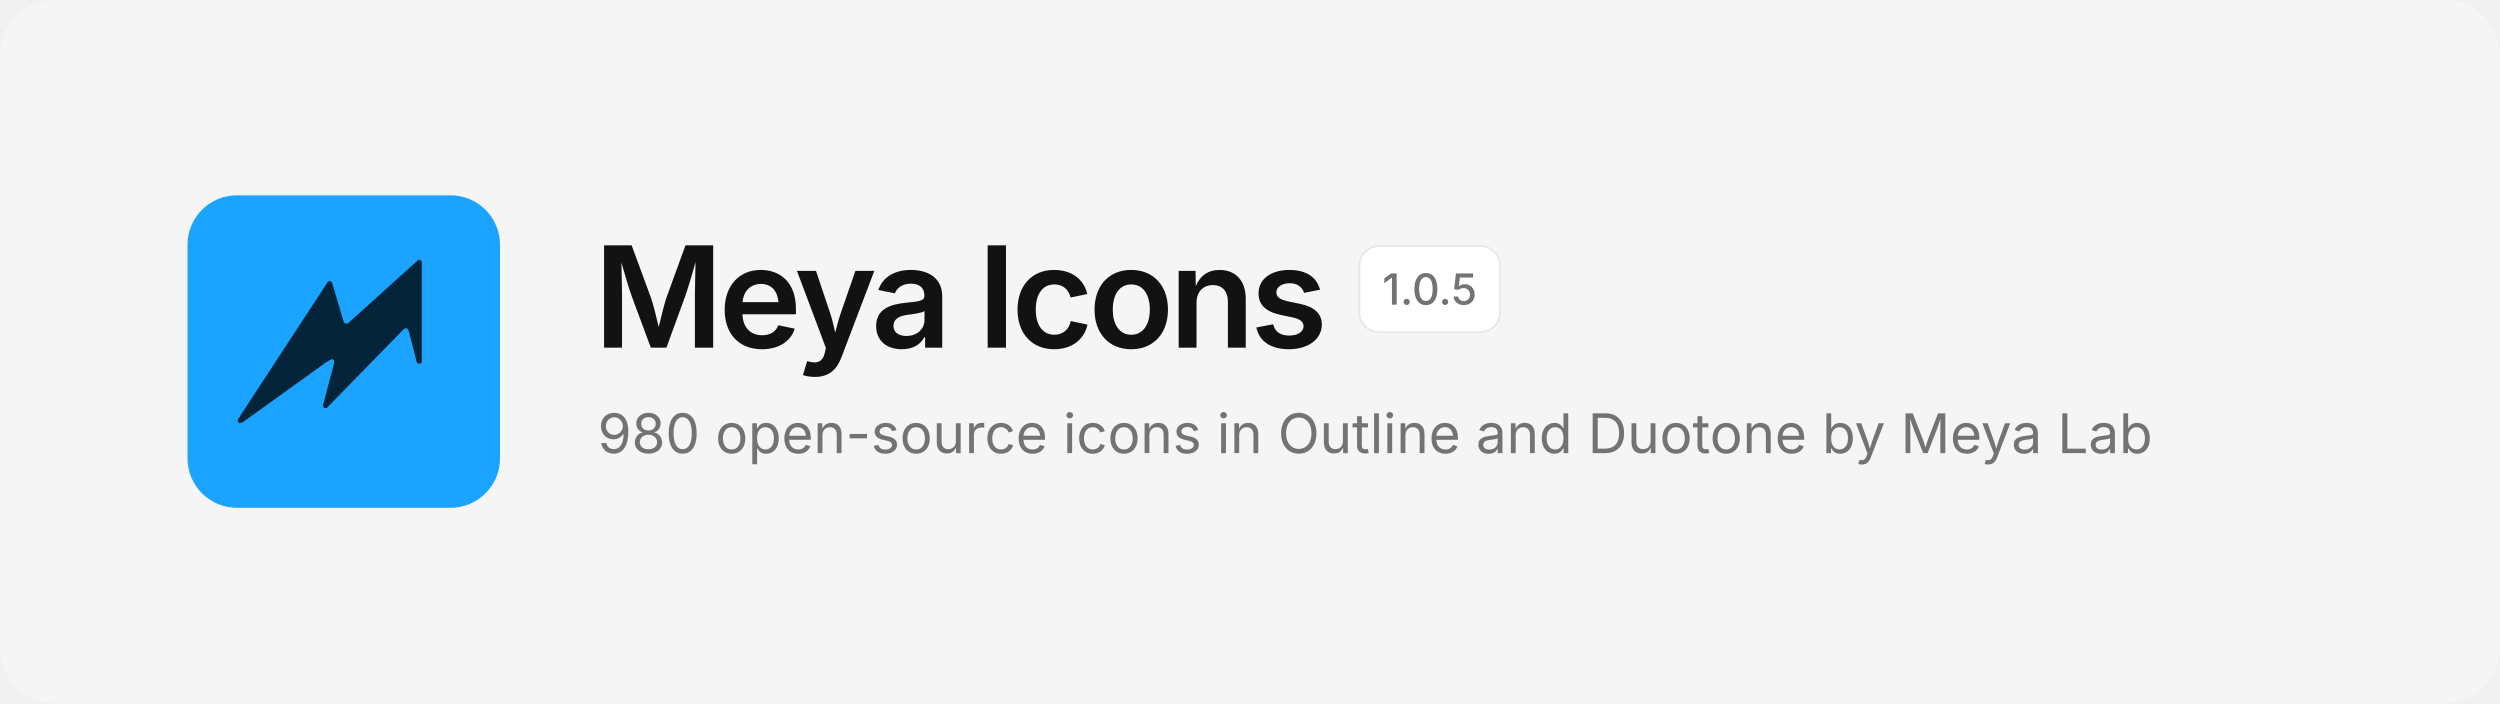
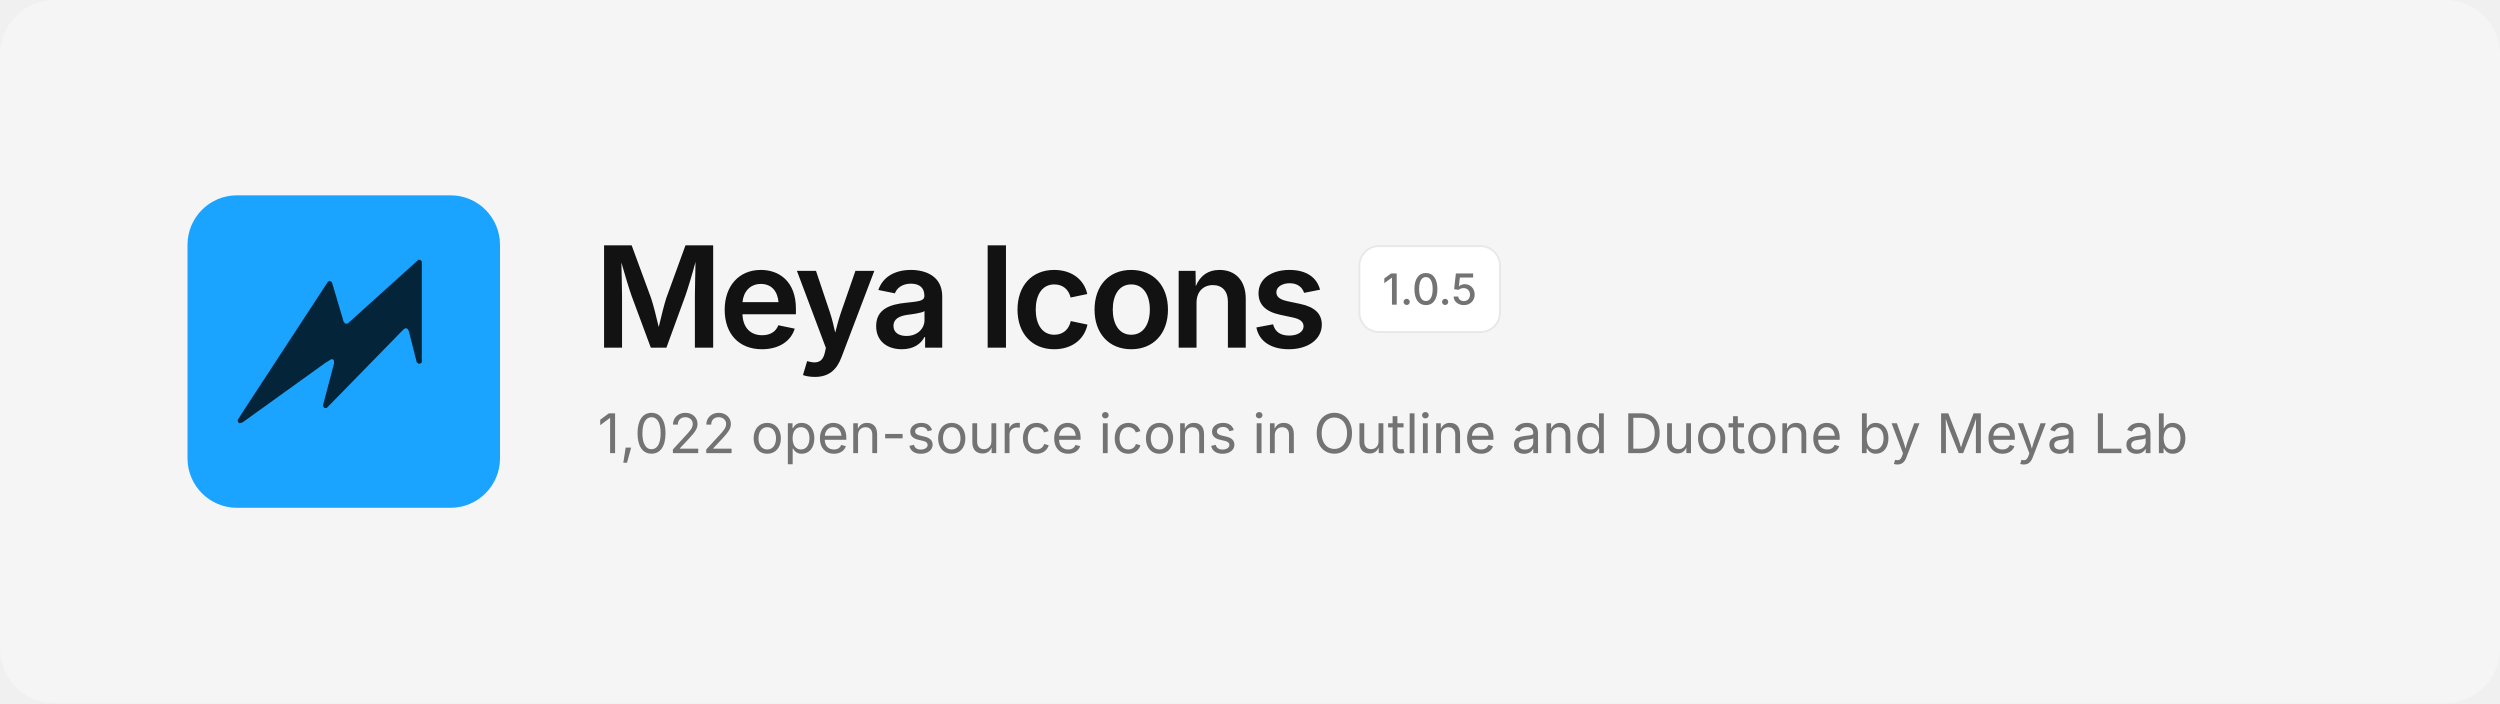
<svg xmlns="http://www.w3.org/2000/svg" width="1280" height="360" viewBox="0 0 1280 360" fill="none">
  <rect width="1280" height="360" rx="28" fill="#F5F5F5" />
  <svg x="96" y="100" width="160" height="160" viewBox="0 0 480 480">
    <rect width="480" height="480" rx="76" fill="#1BA4FF" />
    <path d="M354.6 99.1 L357.4 99.1 L359.9 101.6 L359.9 256.4 L358.6 257.9 L355.1 258.9 L352.1 256.4 L339.9 208.4 L337.9 204.9 L334.6 204.1 L331.4 206.4 L213.9 326.6 L210.9 326.9 L209.4 325.9 L208.1 322.6 L225.1 258.1 L224.9 253.6 L223.4 252.1 L221.1 251.6 L212.1 257.1 L84.4 348.9 L79.9 350.1 L77.4 348.1 L77.1 345.1 L85.1 332.4 L215.9 132.4 L218.9 131.6 L221.9 133.6 L239.9 194.4 L242.4 197.1 L245.9 197.1Z" fill="#032439" />
  </svg>
  <text x="304" y="178" font-family="Inter, -apple-system, 'Segoe UI', Helvetica, Arial, sans-serif" font-size="72" font-weight="600" letter-spacing="-2.5" fill="#121212">Meya Icons</text>
  <rect x="696" y="126" width="72" height="44" rx="10" fill="#FFFFFF" stroke="#E8E8E8" />
  <text x="732" y="156" text-anchor="middle" font-family="Inter, -apple-system, 'Segoe UI', Helvetica, Arial, sans-serif" font-size="22" font-weight="500" fill="#737373">1.0.5</text>
-   <text x="306" y="232" font-family="Inter, -apple-system, 'Segoe UI', Helvetica, Arial, sans-serif" font-size="28" fill="#737373">980 open-source icons in Outline and Duotone by Meya Lab</text>
+   <text x="306" y="232" font-family="Inter, -apple-system, 'Segoe UI', Helvetica, Arial, sans-serif" font-size="28" fill="#737373">1,022 open-source icons in Outline and Duotone by Meya Lab</text>
</svg>
